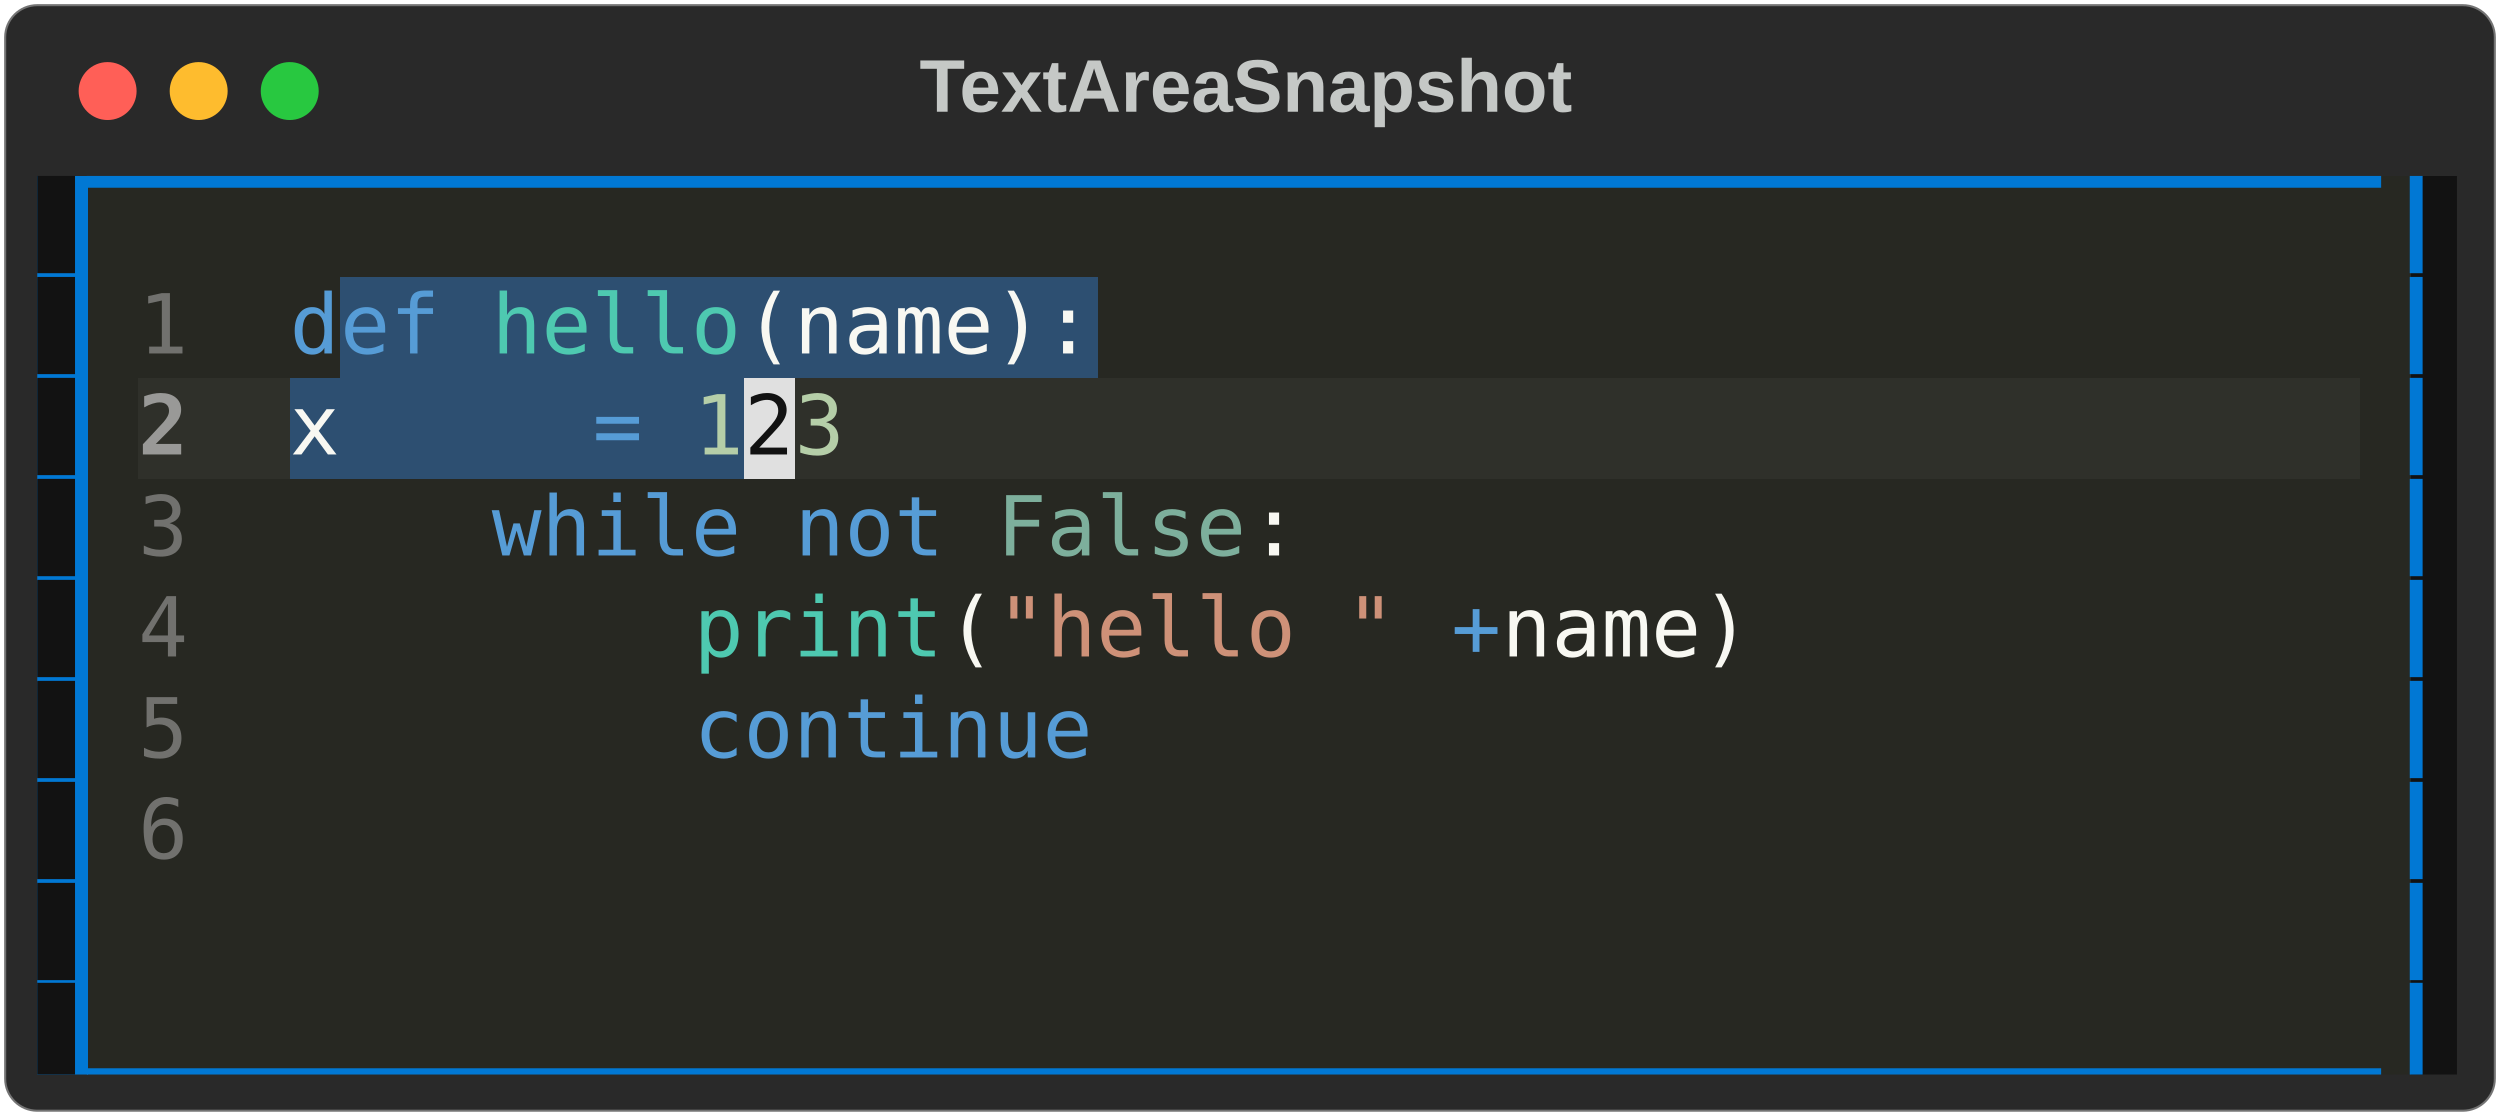
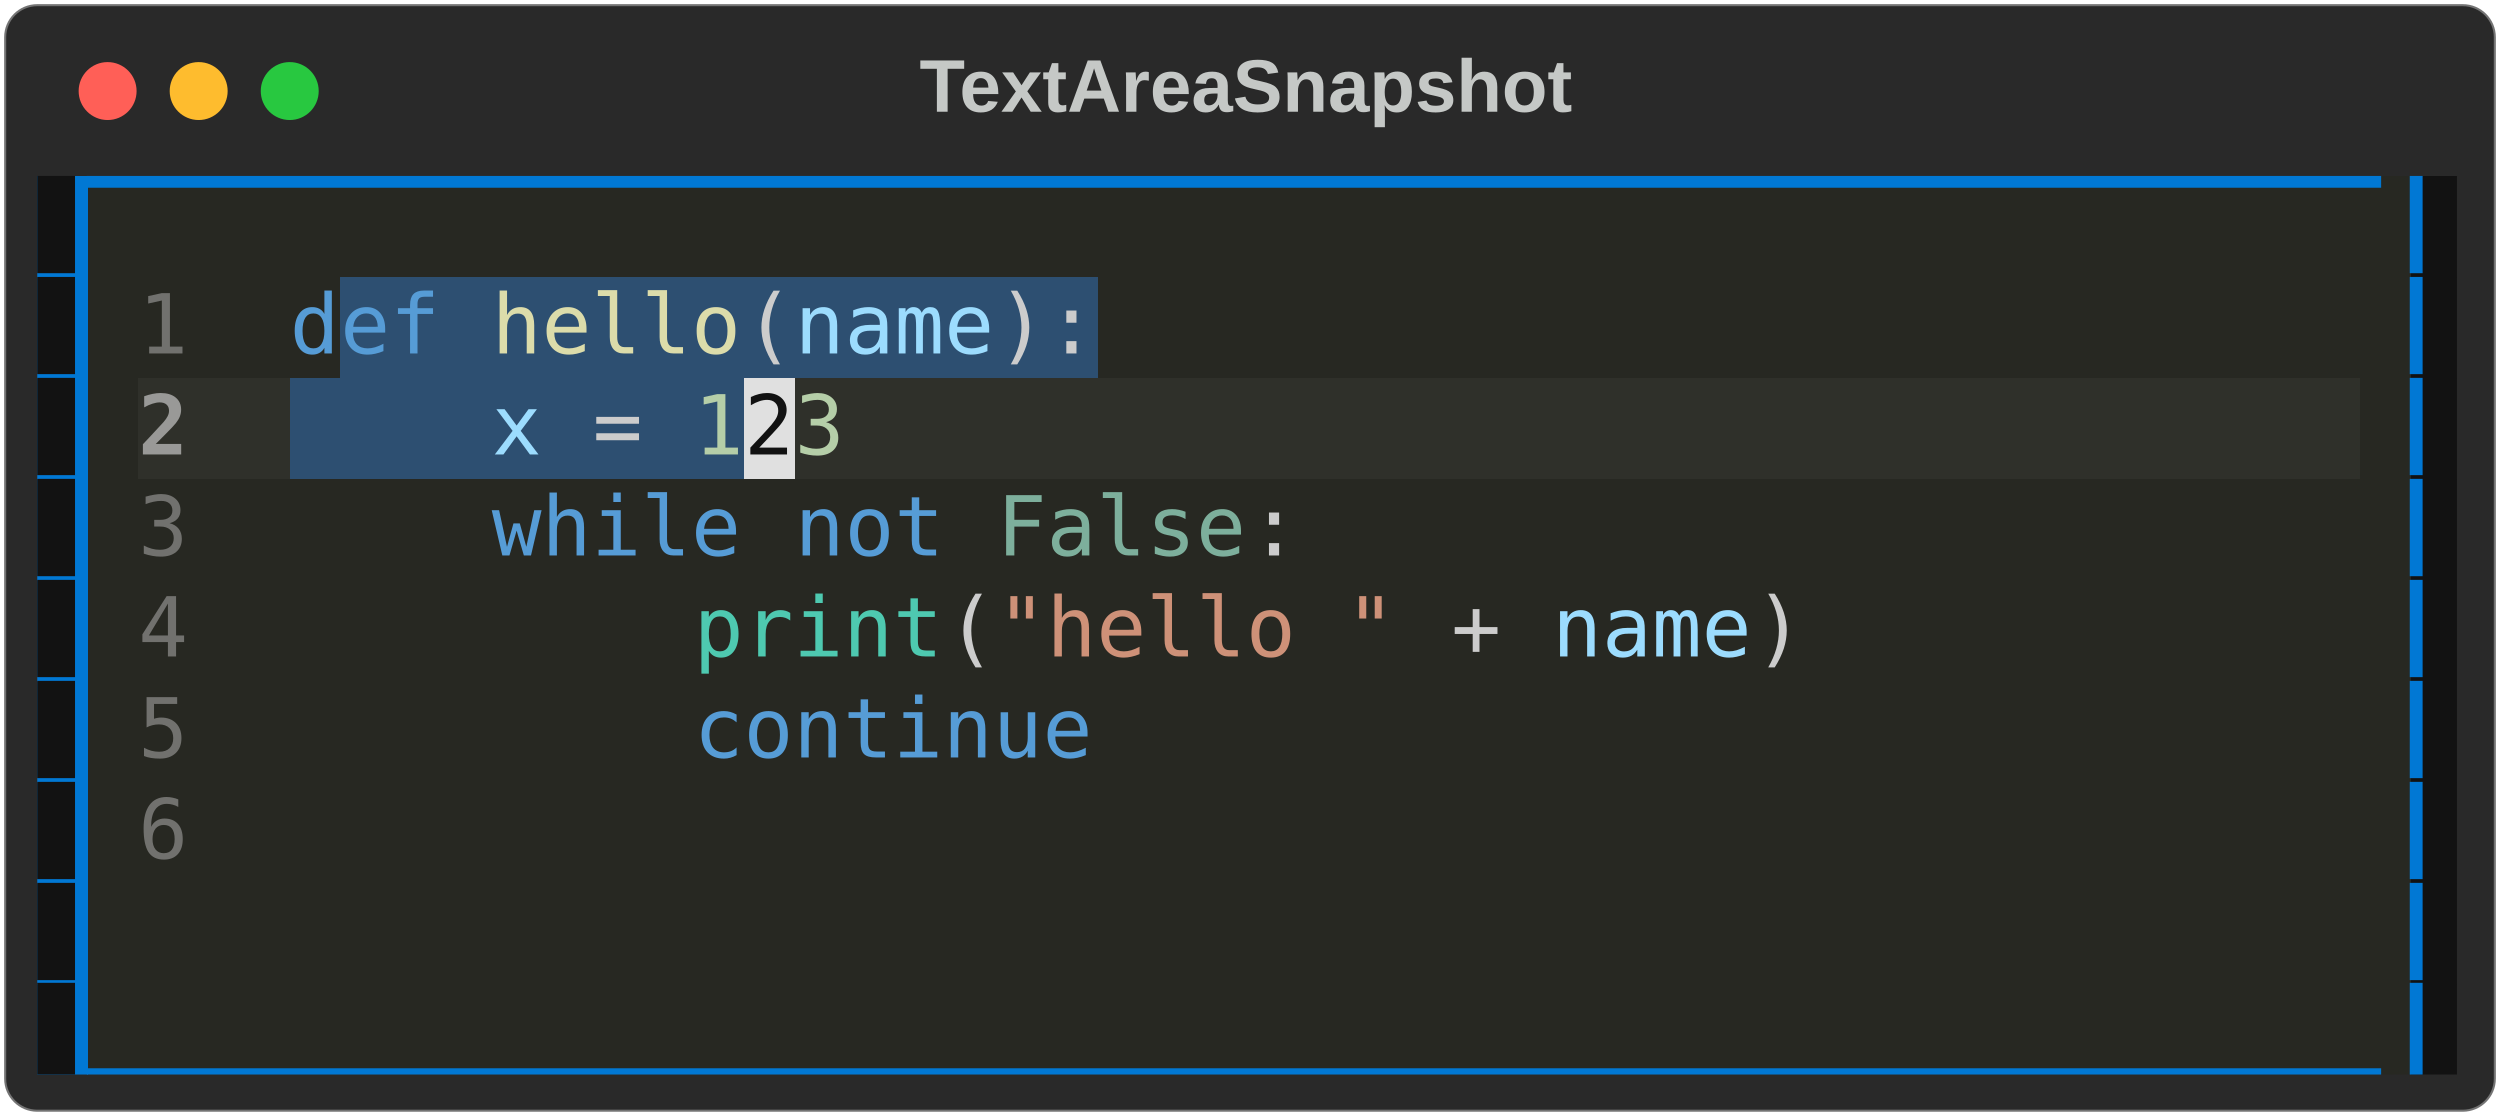
<svg xmlns="http://www.w3.org/2000/svg" class="rich-terminal" viewBox="0 0 604 269.6">
  <style>

    @font-face {
        font-family: "Fira Code";
        src: local("FiraCode-Regular"),
                url("https://cdnjs.cloudflare.com/ajax/libs/firacode/6.2.0/woff2/FiraCode-Regular.woff2") format("woff2"),
                url("https://cdnjs.cloudflare.com/ajax/libs/firacode/6.2.0/woff/FiraCode-Regular.woff") format("woff");
        font-style: normal;
        font-weight: 400;
    }
    @font-face {
        font-family: "Fira Code";
        src: local("FiraCode-Bold"),
                url("https://cdnjs.cloudflare.com/ajax/libs/firacode/6.2.0/woff2/FiraCode-Bold.woff2") format("woff2"),
                url("https://cdnjs.cloudflare.com/ajax/libs/firacode/6.2.0/woff/FiraCode-Bold.woff") format("woff");
        font-style: bold;
        font-weight: 700;
    }

-     .terminal-1008086625-matrix {
+     .terminal-1378439235-matrix {
        font-family: Fira Code, monospace;
        font-size: 20px;
        line-height: 24.4px;
        font-variant-east-asian: full-width;
    }

-     .terminal-1008086625-title {
+     .terminal-1378439235-title {
        font-size: 18px;
        font-weight: bold;
        font-family: arial;
    }

-     .terminal-1008086625-r1 { fill: #121212 }
- .terminal-1008086625-r2 { fill: #0178d4 }
- .terminal-1008086625-r3 { fill: #c5c8c6 }
- .terminal-1008086625-r4 { fill: #71716e }
- .terminal-1008086625-r5 { fill: #569cd6 }
- .terminal-1008086625-r6 { fill: #f8f8f2 }
- .terminal-1008086625-r7 { fill: #4ec9b0 }
- .terminal-1008086625-r8 { fill: #999997;font-weight: bold }
- .terminal-1008086625-r9 { fill: #b5cea8 }
- .terminal-1008086625-r10 { fill: #7daf9c }
- .terminal-1008086625-r11 { fill: #ce9178 }
+     .terminal-1378439235-r1 { fill: #121212 }
+ .terminal-1378439235-r2 { fill: #0178d4 }
+ .terminal-1378439235-r3 { fill: #c5c8c6 }
+ .terminal-1378439235-r4 { fill: #71716e }
+ .terminal-1378439235-r5 { fill: #569cd6 }
+ .terminal-1378439235-r6 { fill: #f8f8f2 }
+ .terminal-1378439235-r7 { fill: #dcdcaa }
+ .terminal-1378439235-r8 { fill: #cccccc }
+ .terminal-1378439235-r9 { fill: #9cdcfe }
+ .terminal-1378439235-r10 { fill: #999997;font-weight: bold }
+ .terminal-1378439235-r11 { fill: #b5cea8 }
+ .terminal-1378439235-r12 { fill: #7daf9c }
+ .terminal-1378439235-r13 { fill: #4ec9b0 }
+ .terminal-1378439235-r14 { fill: #ce9178 }
    </style>
  <defs>
-     <clipPath id="terminal-1008086625-clip-terminal">
+     <clipPath id="terminal-1378439235-clip-terminal">
      <rect x="0" y="0" width="584.6" height="218.6" />
    </clipPath>
-     <clipPath id="terminal-1008086625-line-0">
+     <clipPath id="terminal-1378439235-line-0">
      <rect x="0" y="1.5" width="585.6" height="24.65" />
    </clipPath>
-     <clipPath id="terminal-1008086625-line-1">
+     <clipPath id="terminal-1378439235-line-1">
      <rect x="0" y="25.9" width="585.6" height="24.65" />
    </clipPath>
-     <clipPath id="terminal-1008086625-line-2">
+     <clipPath id="terminal-1378439235-line-2">
      <rect x="0" y="50.3" width="585.6" height="24.65" />
    </clipPath>
-     <clipPath id="terminal-1008086625-line-3">
+     <clipPath id="terminal-1378439235-line-3">
      <rect x="0" y="74.7" width="585.6" height="24.65" />
    </clipPath>
-     <clipPath id="terminal-1008086625-line-4">
+     <clipPath id="terminal-1378439235-line-4">
      <rect x="0" y="99.1" width="585.6" height="24.65" />
    </clipPath>
-     <clipPath id="terminal-1008086625-line-5">
+     <clipPath id="terminal-1378439235-line-5">
      <rect x="0" y="123.5" width="585.6" height="24.65" />
    </clipPath>
-     <clipPath id="terminal-1008086625-line-6">
+     <clipPath id="terminal-1378439235-line-6">
      <rect x="0" y="147.9" width="585.6" height="24.65" />
    </clipPath>
-     <clipPath id="terminal-1008086625-line-7">
+     <clipPath id="terminal-1378439235-line-7">
      <rect x="0" y="172.3" width="585.6" height="24.65" />
    </clipPath>
  </defs>
  <rect fill="#292929" stroke="rgba(255,255,255,0.35)" stroke-width="1" x="1" y="1" width="602" height="267.6" rx="8" />
-   <text class="terminal-1008086625-title" fill="#c5c8c6" text-anchor="middle" x="301" y="27">TextAreaSnapshot</text>
+   <text class="terminal-1378439235-title" fill="#c5c8c6" text-anchor="middle" x="301" y="27">TextAreaSnapshot</text>
  <g transform="translate(26,22)">
    <circle cx="0" cy="0" r="7" fill="#ff5f57" />
    <circle cx="22" cy="0" r="7" fill="#febc2e" />
    <circle cx="44" cy="0" r="7" fill="#28c840" />
  </g>
-   <g transform="translate(9, 41)" clip-path="url(#terminal-1008086625-clip-terminal)">
+   <g transform="translate(9, 41)" clip-path="url(#terminal-1378439235-clip-terminal)">
    <rect fill="#0178d4" x="0" y="1.5" width="12.2" height="24.65" shape-rendering="crispEdges" />
    <rect fill="#272822" x="12.2" y="1.5" width="561.2" height="24.65" shape-rendering="crispEdges" />
    <rect fill="#121212" x="573.4" y="1.5" width="12.2" height="24.65" shape-rendering="crispEdges" />
    <rect fill="#0178d4" x="0" y="25.9" width="12.2" height="24.65" shape-rendering="crispEdges" />
    <rect fill="#272822" x="12.2" y="25.9" width="12.2" height="24.65" shape-rendering="crispEdges" />
    <rect fill="#272822" x="24.4" y="25.9" width="36.6" height="24.65" shape-rendering="crispEdges" />
    <rect fill="#272822" x="61" y="25.9" width="12.2" height="24.65" shape-rendering="crispEdges" />
    <rect fill="#2d4f71" x="73.2" y="25.9" width="24.4" height="24.65" shape-rendering="crispEdges" />
    <rect fill="#2d4f71" x="97.6" y="25.9" width="12.2" height="24.65" shape-rendering="crispEdges" />
    <rect fill="#2d4f71" x="109.8" y="25.9" width="61" height="24.65" shape-rendering="crispEdges" />
-     <rect fill="#2d4f71" x="170.8" y="25.9" width="85.4" height="24.65" shape-rendering="crispEdges" />
+     <rect fill="#2d4f71" x="170.8" y="25.9" width="12.2" height="24.65" shape-rendering="crispEdges" />
+     <rect fill="#2d4f71" x="183" y="25.9" width="48.8" height="24.65" shape-rendering="crispEdges" />
+     <rect fill="#2d4f71" x="231.8" y="25.9" width="24.4" height="24.65" shape-rendering="crispEdges" />
    <rect fill="#272822" x="256.2" y="25.9" width="305" height="24.65" shape-rendering="crispEdges" />
    <rect fill="#272822" x="561.2" y="25.9" width="12.2" height="24.65" shape-rendering="crispEdges" />
    <rect fill="#121212" x="573.4" y="25.9" width="12.2" height="24.65" shape-rendering="crispEdges" />
    <rect fill="#0178d4" x="0" y="50.3" width="12.2" height="24.65" shape-rendering="crispEdges" />
    <rect fill="#272822" x="12.2" y="50.3" width="12.2" height="24.65" shape-rendering="crispEdges" />
    <rect fill="#2f302a" x="24.4" y="50.3" width="36.6" height="24.65" shape-rendering="crispEdges" />
-     <rect fill="#2d4f71" x="61" y="50.3" width="73.2" height="24.65" shape-rendering="crispEdges" />
+     <rect fill="#2d4f71" x="61" y="50.3" width="48.8" height="24.65" shape-rendering="crispEdges" />
+     <rect fill="#2d4f71" x="109.8" y="50.3" width="12.2" height="24.65" shape-rendering="crispEdges" />
+     <rect fill="#2d4f71" x="122" y="50.3" width="12.2" height="24.65" shape-rendering="crispEdges" />
    <rect fill="#2d4f71" x="134.2" y="50.3" width="12.2" height="24.65" shape-rendering="crispEdges" />
    <rect fill="#2d4f71" x="146.4" y="50.3" width="12.2" height="24.65" shape-rendering="crispEdges" />
    <rect fill="#2d4f71" x="158.6" y="50.3" width="12.2" height="24.65" shape-rendering="crispEdges" />
    <rect fill="#e0e0e0" x="170.8" y="50.3" width="12.2" height="24.65" shape-rendering="crispEdges" />
    <rect fill="#2f302a" x="183" y="50.3" width="12.2" height="24.65" shape-rendering="crispEdges" />
    <rect fill="#2f302a" x="195.2" y="50.3" width="366" height="24.65" shape-rendering="crispEdges" />
    <rect fill="#272822" x="561.2" y="50.3" width="12.2" height="24.65" shape-rendering="crispEdges" />
    <rect fill="#121212" x="573.4" y="50.3" width="12.2" height="24.65" shape-rendering="crispEdges" />
    <rect fill="#0178d4" x="0" y="74.7" width="12.2" height="24.65" shape-rendering="crispEdges" />
    <rect fill="#272822" x="12.2" y="74.7" width="12.2" height="24.65" shape-rendering="crispEdges" />
    <rect fill="#272822" x="24.4" y="74.7" width="36.6" height="24.65" shape-rendering="crispEdges" />
    <rect fill="#272822" x="61" y="74.7" width="48.8" height="24.65" shape-rendering="crispEdges" />
    <rect fill="#272822" x="109.8" y="74.7" width="61" height="24.65" shape-rendering="crispEdges" />
    <rect fill="#272822" x="170.8" y="74.7" width="12.2" height="24.65" shape-rendering="crispEdges" />
    <rect fill="#272822" x="183" y="74.7" width="36.6" height="24.65" shape-rendering="crispEdges" />
    <rect fill="#272822" x="219.6" y="74.7" width="12.2" height="24.65" shape-rendering="crispEdges" />
    <rect fill="#272822" x="231.8" y="74.7" width="61" height="24.65" shape-rendering="crispEdges" />
-     <rect fill="#272822" x="292.8" y="74.7" width="268.4" height="24.65" shape-rendering="crispEdges" />
+     <rect fill="#272822" x="292.8" y="74.7" width="12.2" height="24.65" shape-rendering="crispEdges" />
+     <rect fill="#272822" x="305" y="74.7" width="256.2" height="24.65" shape-rendering="crispEdges" />
    <rect fill="#272822" x="561.2" y="74.7" width="12.2" height="24.65" shape-rendering="crispEdges" />
    <rect fill="#121212" x="573.4" y="74.7" width="12.2" height="24.65" shape-rendering="crispEdges" />
    <rect fill="#0178d4" x="0" y="99.1" width="12.2" height="24.65" shape-rendering="crispEdges" />
    <rect fill="#272822" x="12.2" y="99.1" width="12.2" height="24.65" shape-rendering="crispEdges" />
    <rect fill="#272822" x="24.4" y="99.1" width="36.6" height="24.65" shape-rendering="crispEdges" />
    <rect fill="#272822" x="61" y="99.1" width="97.6" height="24.65" shape-rendering="crispEdges" />
    <rect fill="#272822" x="158.6" y="99.1" width="61" height="24.65" shape-rendering="crispEdges" />
    <rect fill="#272822" x="219.6" y="99.1" width="12.2" height="24.65" shape-rendering="crispEdges" />
    <rect fill="#272822" x="231.8" y="99.1" width="97.6" height="24.65" shape-rendering="crispEdges" />
    <rect fill="#272822" x="329.4" y="99.1" width="12.2" height="24.65" shape-rendering="crispEdges" />
    <rect fill="#272822" x="341.6" y="99.1" width="12.2" height="24.65" shape-rendering="crispEdges" />
-     <rect fill="#272822" x="353.8" y="99.1" width="207.4" height="24.65" shape-rendering="crispEdges" />
+     <rect fill="#272822" x="353.8" y="99.1" width="12.2" height="24.65" shape-rendering="crispEdges" />
+     <rect fill="#272822" x="366" y="99.1" width="48.8" height="24.65" shape-rendering="crispEdges" />
+     <rect fill="#272822" x="414.8" y="99.1" width="12.2" height="24.65" shape-rendering="crispEdges" />
+     <rect fill="#272822" x="427" y="99.1" width="134.2" height="24.65" shape-rendering="crispEdges" />
    <rect fill="#272822" x="561.2" y="99.1" width="12.2" height="24.65" shape-rendering="crispEdges" />
    <rect fill="#121212" x="573.4" y="99.1" width="12.2" height="24.65" shape-rendering="crispEdges" />
    <rect fill="#0178d4" x="0" y="123.5" width="12.2" height="24.65" shape-rendering="crispEdges" />
    <rect fill="#272822" x="12.2" y="123.5" width="12.2" height="24.65" shape-rendering="crispEdges" />
    <rect fill="#272822" x="24.4" y="123.5" width="36.6" height="24.65" shape-rendering="crispEdges" />
    <rect fill="#272822" x="61" y="123.5" width="97.6" height="24.65" shape-rendering="crispEdges" />
    <rect fill="#272822" x="158.6" y="123.5" width="97.6" height="24.65" shape-rendering="crispEdges" />
    <rect fill="#272822" x="256.2" y="123.5" width="305" height="24.65" shape-rendering="crispEdges" />
    <rect fill="#272822" x="561.2" y="123.5" width="12.2" height="24.65" shape-rendering="crispEdges" />
    <rect fill="#121212" x="573.4" y="123.5" width="12.2" height="24.65" shape-rendering="crispEdges" />
    <rect fill="#0178d4" x="0" y="147.9" width="12.2" height="24.65" shape-rendering="crispEdges" />
    <rect fill="#272822" x="12.2" y="147.9" width="12.2" height="24.65" shape-rendering="crispEdges" />
    <rect fill="#272822" x="24.4" y="147.9" width="36.6" height="24.65" shape-rendering="crispEdges" />
    <rect fill="#272822" x="61" y="147.9" width="500.2" height="24.65" shape-rendering="crispEdges" />
    <rect fill="#272822" x="561.2" y="147.9" width="12.2" height="24.65" shape-rendering="crispEdges" />
    <rect fill="#121212" x="573.4" y="147.9" width="12.2" height="24.65" shape-rendering="crispEdges" />
    <rect fill="#0178d4" x="0" y="172.3" width="12.2" height="24.65" shape-rendering="crispEdges" />
    <rect fill="#272822" x="12.2" y="172.3" width="561.2" height="24.65" shape-rendering="crispEdges" />
    <rect fill="#121212" x="573.4" y="172.3" width="12.2" height="24.65" shape-rendering="crispEdges" />
    <rect fill="#0178d4" x="0" y="196.7" width="12.2" height="24.65" shape-rendering="crispEdges" />
    <rect fill="#272822" x="12.2" y="196.7" width="561.2" height="24.65" shape-rendering="crispEdges" />
    <rect fill="#121212" x="573.4" y="196.7" width="12.2" height="24.65" shape-rendering="crispEdges" />
-     <g class="terminal-1008086625-matrix">
-       <text class="terminal-1008086625-r1" x="0" y="20" textLength="12.2" clip-path="url(#terminal-1008086625-line-0)">▊</text>
-       <text class="terminal-1008086625-r2" x="12.2" y="20" textLength="561.2" clip-path="url(#terminal-1008086625-line-0)">▔▔▔▔▔▔▔▔▔▔▔▔▔▔▔▔▔▔▔▔▔▔▔▔▔▔▔▔▔▔▔▔▔▔▔▔▔▔▔▔▔▔▔▔▔▔</text>
-       <text class="terminal-1008086625-r2" x="573.4" y="20" textLength="12.2" clip-path="url(#terminal-1008086625-line-0)">▎</text>
-       <text class="terminal-1008086625-r3" x="585.6" y="20" textLength="12.2" clip-path="url(#terminal-1008086625-line-0)">
- </text>
-       <text class="terminal-1008086625-r1" x="0" y="44.4" textLength="12.2" clip-path="url(#terminal-1008086625-line-1)">▊</text>
-       <text class="terminal-1008086625-r4" x="24.4" y="44.4" textLength="36.6" clip-path="url(#terminal-1008086625-line-1)">1  </text>
-       <text class="terminal-1008086625-r5" x="61" y="44.4" textLength="12.2" clip-path="url(#terminal-1008086625-line-1)">d</text>
-       <text class="terminal-1008086625-r5" x="73.2" y="44.4" textLength="24.4" clip-path="url(#terminal-1008086625-line-1)">ef</text>
-       <text class="terminal-1008086625-r7" x="109.8" y="44.4" textLength="61" clip-path="url(#terminal-1008086625-line-1)">hello</text>
-       <text class="terminal-1008086625-r6" x="170.8" y="44.4" textLength="85.4" clip-path="url(#terminal-1008086625-line-1)">(name):</text>
-       <text class="terminal-1008086625-r2" x="573.4" y="44.4" textLength="12.2" clip-path="url(#terminal-1008086625-line-1)">▎</text>
-       <text class="terminal-1008086625-r3" x="585.6" y="44.4" textLength="12.2" clip-path="url(#terminal-1008086625-line-1)">
- </text>
-       <text class="terminal-1008086625-r1" x="0" y="68.8" textLength="12.2" clip-path="url(#terminal-1008086625-line-2)">▊</text>
-       <text class="terminal-1008086625-r8" x="24.4" y="68.8" textLength="36.6" clip-path="url(#terminal-1008086625-line-2)">2  </text>
-       <text class="terminal-1008086625-r6" x="61" y="68.8" textLength="73.2" clip-path="url(#terminal-1008086625-line-2)">    x </text>
-       <text class="terminal-1008086625-r5" x="134.2" y="68.8" textLength="12.2" clip-path="url(#terminal-1008086625-line-2)">=</text>
-       <text class="terminal-1008086625-r9" x="158.6" y="68.8" textLength="12.2" clip-path="url(#terminal-1008086625-line-2)">1</text>
-       <text class="terminal-1008086625-r1" x="170.8" y="68.8" textLength="12.2" clip-path="url(#terminal-1008086625-line-2)">2</text>
-       <text class="terminal-1008086625-r9" x="183" y="68.8" textLength="12.2" clip-path="url(#terminal-1008086625-line-2)">3</text>
-       <text class="terminal-1008086625-r2" x="573.4" y="68.8" textLength="12.2" clip-path="url(#terminal-1008086625-line-2)">▎</text>
-       <text class="terminal-1008086625-r3" x="585.6" y="68.8" textLength="12.2" clip-path="url(#terminal-1008086625-line-2)">
- </text>
-       <text class="terminal-1008086625-r1" x="0" y="93.2" textLength="12.2" clip-path="url(#terminal-1008086625-line-3)">▊</text>
-       <text class="terminal-1008086625-r4" x="24.4" y="93.2" textLength="36.6" clip-path="url(#terminal-1008086625-line-3)">3  </text>
-       <text class="terminal-1008086625-r5" x="109.8" y="93.2" textLength="61" clip-path="url(#terminal-1008086625-line-3)">while</text>
-       <text class="terminal-1008086625-r5" x="183" y="93.2" textLength="36.6" clip-path="url(#terminal-1008086625-line-3)">not</text>
-       <text class="terminal-1008086625-r10" x="231.8" y="93.2" textLength="61" clip-path="url(#terminal-1008086625-line-3)">False</text>
-       <text class="terminal-1008086625-r6" x="292.8" y="93.2" textLength="268.4" clip-path="url(#terminal-1008086625-line-3)">:                     </text>
-       <text class="terminal-1008086625-r2" x="573.4" y="93.2" textLength="12.2" clip-path="url(#terminal-1008086625-line-3)">▎</text>
-       <text class="terminal-1008086625-r3" x="585.6" y="93.2" textLength="12.2" clip-path="url(#terminal-1008086625-line-3)">
- </text>
-       <text class="terminal-1008086625-r1" x="0" y="117.6" textLength="12.2" clip-path="url(#terminal-1008086625-line-4)">▊</text>
-       <text class="terminal-1008086625-r4" x="24.4" y="117.6" textLength="36.6" clip-path="url(#terminal-1008086625-line-4)">4  </text>
-       <text class="terminal-1008086625-r7" x="158.6" y="117.6" textLength="61" clip-path="url(#terminal-1008086625-line-4)">print</text>
-       <text class="terminal-1008086625-r6" x="219.6" y="117.6" textLength="12.2" clip-path="url(#terminal-1008086625-line-4)">(</text>
-       <text class="terminal-1008086625-r11" x="231.8" y="117.6" textLength="97.6" clip-path="url(#terminal-1008086625-line-4)">"hello "</text>
-       <text class="terminal-1008086625-r5" x="341.6" y="117.6" textLength="12.2" clip-path="url(#terminal-1008086625-line-4)">+</text>
-       <text class="terminal-1008086625-r6" x="353.8" y="117.6" textLength="207.4" clip-path="url(#terminal-1008086625-line-4)"> name)           </text>
-       <text class="terminal-1008086625-r2" x="573.4" y="117.6" textLength="12.2" clip-path="url(#terminal-1008086625-line-4)">▎</text>
-       <text class="terminal-1008086625-r3" x="585.6" y="117.6" textLength="12.2" clip-path="url(#terminal-1008086625-line-4)">
- </text>
-       <text class="terminal-1008086625-r1" x="0" y="142" textLength="12.2" clip-path="url(#terminal-1008086625-line-5)">▊</text>
-       <text class="terminal-1008086625-r4" x="24.4" y="142" textLength="36.6" clip-path="url(#terminal-1008086625-line-5)">5  </text>
-       <text class="terminal-1008086625-r5" x="158.6" y="142" textLength="97.6" clip-path="url(#terminal-1008086625-line-5)">continue</text>
-       <text class="terminal-1008086625-r2" x="573.4" y="142" textLength="12.2" clip-path="url(#terminal-1008086625-line-5)">▎</text>
-       <text class="terminal-1008086625-r3" x="585.6" y="142" textLength="12.2" clip-path="url(#terminal-1008086625-line-5)">
- </text>
-       <text class="terminal-1008086625-r1" x="0" y="166.4" textLength="12.2" clip-path="url(#terminal-1008086625-line-6)">▊</text>
-       <text class="terminal-1008086625-r4" x="24.4" y="166.4" textLength="36.6" clip-path="url(#terminal-1008086625-line-6)">6  </text>
-       <text class="terminal-1008086625-r2" x="573.4" y="166.4" textLength="12.2" clip-path="url(#terminal-1008086625-line-6)">▎</text>
-       <text class="terminal-1008086625-r3" x="585.6" y="166.4" textLength="12.2" clip-path="url(#terminal-1008086625-line-6)">
- </text>
-       <text class="terminal-1008086625-r1" x="0" y="190.8" textLength="12.2" clip-path="url(#terminal-1008086625-line-7)">▊</text>
-       <text class="terminal-1008086625-r2" x="573.4" y="190.8" textLength="12.2" clip-path="url(#terminal-1008086625-line-7)">▎</text>
-       <text class="terminal-1008086625-r3" x="585.6" y="190.8" textLength="12.2" clip-path="url(#terminal-1008086625-line-7)">
- </text>
-       <text class="terminal-1008086625-r1" x="0" y="215.2" textLength="12.2" clip-path="url(#terminal-1008086625-line-8)">▊</text>
-       <text class="terminal-1008086625-r2" x="12.2" y="215.2" textLength="561.2" clip-path="url(#terminal-1008086625-line-8)">▁▁▁▁▁▁▁▁▁▁▁▁▁▁▁▁▁▁▁▁▁▁▁▁▁▁▁▁▁▁▁▁▁▁▁▁▁▁▁▁▁▁▁▁▁▁</text>
-       <text class="terminal-1008086625-r2" x="573.4" y="215.2" textLength="12.2" clip-path="url(#terminal-1008086625-line-8)">▎</text>
+     <g class="terminal-1378439235-matrix">
+       <text class="terminal-1378439235-r1" x="0" y="20" textLength="12.2" clip-path="url(#terminal-1378439235-line-0)">▊</text>
+       <text class="terminal-1378439235-r2" x="12.2" y="20" textLength="561.2" clip-path="url(#terminal-1378439235-line-0)">▔▔▔▔▔▔▔▔▔▔▔▔▔▔▔▔▔▔▔▔▔▔▔▔▔▔▔▔▔▔▔▔▔▔▔▔▔▔▔▔▔▔▔▔▔▔</text>
+       <text class="terminal-1378439235-r2" x="573.4" y="20" textLength="12.2" clip-path="url(#terminal-1378439235-line-0)">▎</text>
+       <text class="terminal-1378439235-r3" x="585.6" y="20" textLength="12.2" clip-path="url(#terminal-1378439235-line-0)">
+ </text>
+       <text class="terminal-1378439235-r1" x="0" y="44.4" textLength="12.2" clip-path="url(#terminal-1378439235-line-1)">▊</text>
+       <text class="terminal-1378439235-r4" x="24.4" y="44.4" textLength="36.6" clip-path="url(#terminal-1378439235-line-1)">1  </text>
+       <text class="terminal-1378439235-r5" x="61" y="44.4" textLength="12.2" clip-path="url(#terminal-1378439235-line-1)">d</text>
+       <text class="terminal-1378439235-r5" x="73.2" y="44.4" textLength="24.4" clip-path="url(#terminal-1378439235-line-1)">ef</text>
+       <text class="terminal-1378439235-r7" x="109.8" y="44.4" textLength="61" clip-path="url(#terminal-1378439235-line-1)">hello</text>
+       <text class="terminal-1378439235-r8" x="170.8" y="44.4" textLength="12.2" clip-path="url(#terminal-1378439235-line-1)">(</text>
+       <text class="terminal-1378439235-r9" x="183" y="44.4" textLength="48.8" clip-path="url(#terminal-1378439235-line-1)">name</text>
+       <text class="terminal-1378439235-r8" x="231.8" y="44.4" textLength="24.4" clip-path="url(#terminal-1378439235-line-1)">):</text>
+       <text class="terminal-1378439235-r2" x="573.4" y="44.4" textLength="12.2" clip-path="url(#terminal-1378439235-line-1)">▎</text>
+       <text class="terminal-1378439235-r3" x="585.6" y="44.4" textLength="12.2" clip-path="url(#terminal-1378439235-line-1)">
+ </text>
+       <text class="terminal-1378439235-r1" x="0" y="68.8" textLength="12.2" clip-path="url(#terminal-1378439235-line-2)">▊</text>
+       <text class="terminal-1378439235-r10" x="24.4" y="68.8" textLength="36.6" clip-path="url(#terminal-1378439235-line-2)">2  </text>
+       <text class="terminal-1378439235-r9" x="109.8" y="68.8" textLength="12.2" clip-path="url(#terminal-1378439235-line-2)">x</text>
+       <text class="terminal-1378439235-r8" x="134.2" y="68.8" textLength="12.2" clip-path="url(#terminal-1378439235-line-2)">=</text>
+       <text class="terminal-1378439235-r11" x="158.6" y="68.8" textLength="12.2" clip-path="url(#terminal-1378439235-line-2)">1</text>
+       <text class="terminal-1378439235-r1" x="170.8" y="68.8" textLength="12.2" clip-path="url(#terminal-1378439235-line-2)">2</text>
+       <text class="terminal-1378439235-r11" x="183" y="68.8" textLength="12.2" clip-path="url(#terminal-1378439235-line-2)">3</text>
+       <text class="terminal-1378439235-r2" x="573.4" y="68.8" textLength="12.2" clip-path="url(#terminal-1378439235-line-2)">▎</text>
+       <text class="terminal-1378439235-r3" x="585.6" y="68.8" textLength="12.2" clip-path="url(#terminal-1378439235-line-2)">
+ </text>
+       <text class="terminal-1378439235-r1" x="0" y="93.2" textLength="12.2" clip-path="url(#terminal-1378439235-line-3)">▊</text>
+       <text class="terminal-1378439235-r4" x="24.4" y="93.2" textLength="36.6" clip-path="url(#terminal-1378439235-line-3)">3  </text>
+       <text class="terminal-1378439235-r5" x="109.8" y="93.2" textLength="61" clip-path="url(#terminal-1378439235-line-3)">while</text>
+       <text class="terminal-1378439235-r5" x="183" y="93.2" textLength="36.6" clip-path="url(#terminal-1378439235-line-3)">not</text>
+       <text class="terminal-1378439235-r12" x="231.8" y="93.2" textLength="61" clip-path="url(#terminal-1378439235-line-3)">False</text>
+       <text class="terminal-1378439235-r8" x="292.8" y="93.2" textLength="12.2" clip-path="url(#terminal-1378439235-line-3)">:</text>
+       <text class="terminal-1378439235-r2" x="573.4" y="93.2" textLength="12.2" clip-path="url(#terminal-1378439235-line-3)">▎</text>
+       <text class="terminal-1378439235-r3" x="585.6" y="93.2" textLength="12.2" clip-path="url(#terminal-1378439235-line-3)">
+ </text>
+       <text class="terminal-1378439235-r1" x="0" y="117.6" textLength="12.2" clip-path="url(#terminal-1378439235-line-4)">▊</text>
+       <text class="terminal-1378439235-r4" x="24.4" y="117.6" textLength="36.6" clip-path="url(#terminal-1378439235-line-4)">4  </text>
+       <text class="terminal-1378439235-r13" x="158.6" y="117.6" textLength="61" clip-path="url(#terminal-1378439235-line-4)">print</text>
+       <text class="terminal-1378439235-r8" x="219.6" y="117.6" textLength="12.2" clip-path="url(#terminal-1378439235-line-4)">(</text>
+       <text class="terminal-1378439235-r14" x="231.8" y="117.6" textLength="97.6" clip-path="url(#terminal-1378439235-line-4)">"hello "</text>
+       <text class="terminal-1378439235-r8" x="341.6" y="117.6" textLength="12.2" clip-path="url(#terminal-1378439235-line-4)">+</text>
+       <text class="terminal-1378439235-r9" x="366" y="117.6" textLength="48.8" clip-path="url(#terminal-1378439235-line-4)">name</text>
+       <text class="terminal-1378439235-r8" x="414.8" y="117.6" textLength="12.2" clip-path="url(#terminal-1378439235-line-4)">)</text>
+       <text class="terminal-1378439235-r2" x="573.4" y="117.6" textLength="12.2" clip-path="url(#terminal-1378439235-line-4)">▎</text>
+       <text class="terminal-1378439235-r3" x="585.6" y="117.6" textLength="12.2" clip-path="url(#terminal-1378439235-line-4)">
+ </text>
+       <text class="terminal-1378439235-r1" x="0" y="142" textLength="12.2" clip-path="url(#terminal-1378439235-line-5)">▊</text>
+       <text class="terminal-1378439235-r4" x="24.4" y="142" textLength="36.6" clip-path="url(#terminal-1378439235-line-5)">5  </text>
+       <text class="terminal-1378439235-r5" x="158.6" y="142" textLength="97.6" clip-path="url(#terminal-1378439235-line-5)">continue</text>
+       <text class="terminal-1378439235-r2" x="573.4" y="142" textLength="12.2" clip-path="url(#terminal-1378439235-line-5)">▎</text>
+       <text class="terminal-1378439235-r3" x="585.6" y="142" textLength="12.2" clip-path="url(#terminal-1378439235-line-5)">
+ </text>
+       <text class="terminal-1378439235-r1" x="0" y="166.4" textLength="12.2" clip-path="url(#terminal-1378439235-line-6)">▊</text>
+       <text class="terminal-1378439235-r4" x="24.4" y="166.4" textLength="36.6" clip-path="url(#terminal-1378439235-line-6)">6  </text>
+       <text class="terminal-1378439235-r2" x="573.4" y="166.4" textLength="12.2" clip-path="url(#terminal-1378439235-line-6)">▎</text>
+       <text class="terminal-1378439235-r3" x="585.6" y="166.4" textLength="12.2" clip-path="url(#terminal-1378439235-line-6)">
+ </text>
+       <text class="terminal-1378439235-r1" x="0" y="190.8" textLength="12.2" clip-path="url(#terminal-1378439235-line-7)">▊</text>
+       <text class="terminal-1378439235-r2" x="573.4" y="190.8" textLength="12.2" clip-path="url(#terminal-1378439235-line-7)">▎</text>
+       <text class="terminal-1378439235-r3" x="585.6" y="190.8" textLength="12.2" clip-path="url(#terminal-1378439235-line-7)">
+ </text>
+       <text class="terminal-1378439235-r1" x="0" y="215.2" textLength="12.2" clip-path="url(#terminal-1378439235-line-8)">▊</text>
+       <text class="terminal-1378439235-r2" x="12.2" y="215.2" textLength="561.2" clip-path="url(#terminal-1378439235-line-8)">▁▁▁▁▁▁▁▁▁▁▁▁▁▁▁▁▁▁▁▁▁▁▁▁▁▁▁▁▁▁▁▁▁▁▁▁▁▁▁▁▁▁▁▁▁▁</text>
+       <text class="terminal-1378439235-r2" x="573.4" y="215.2" textLength="12.2" clip-path="url(#terminal-1378439235-line-8)">▎</text>
    </g>
  </g>
</svg>
